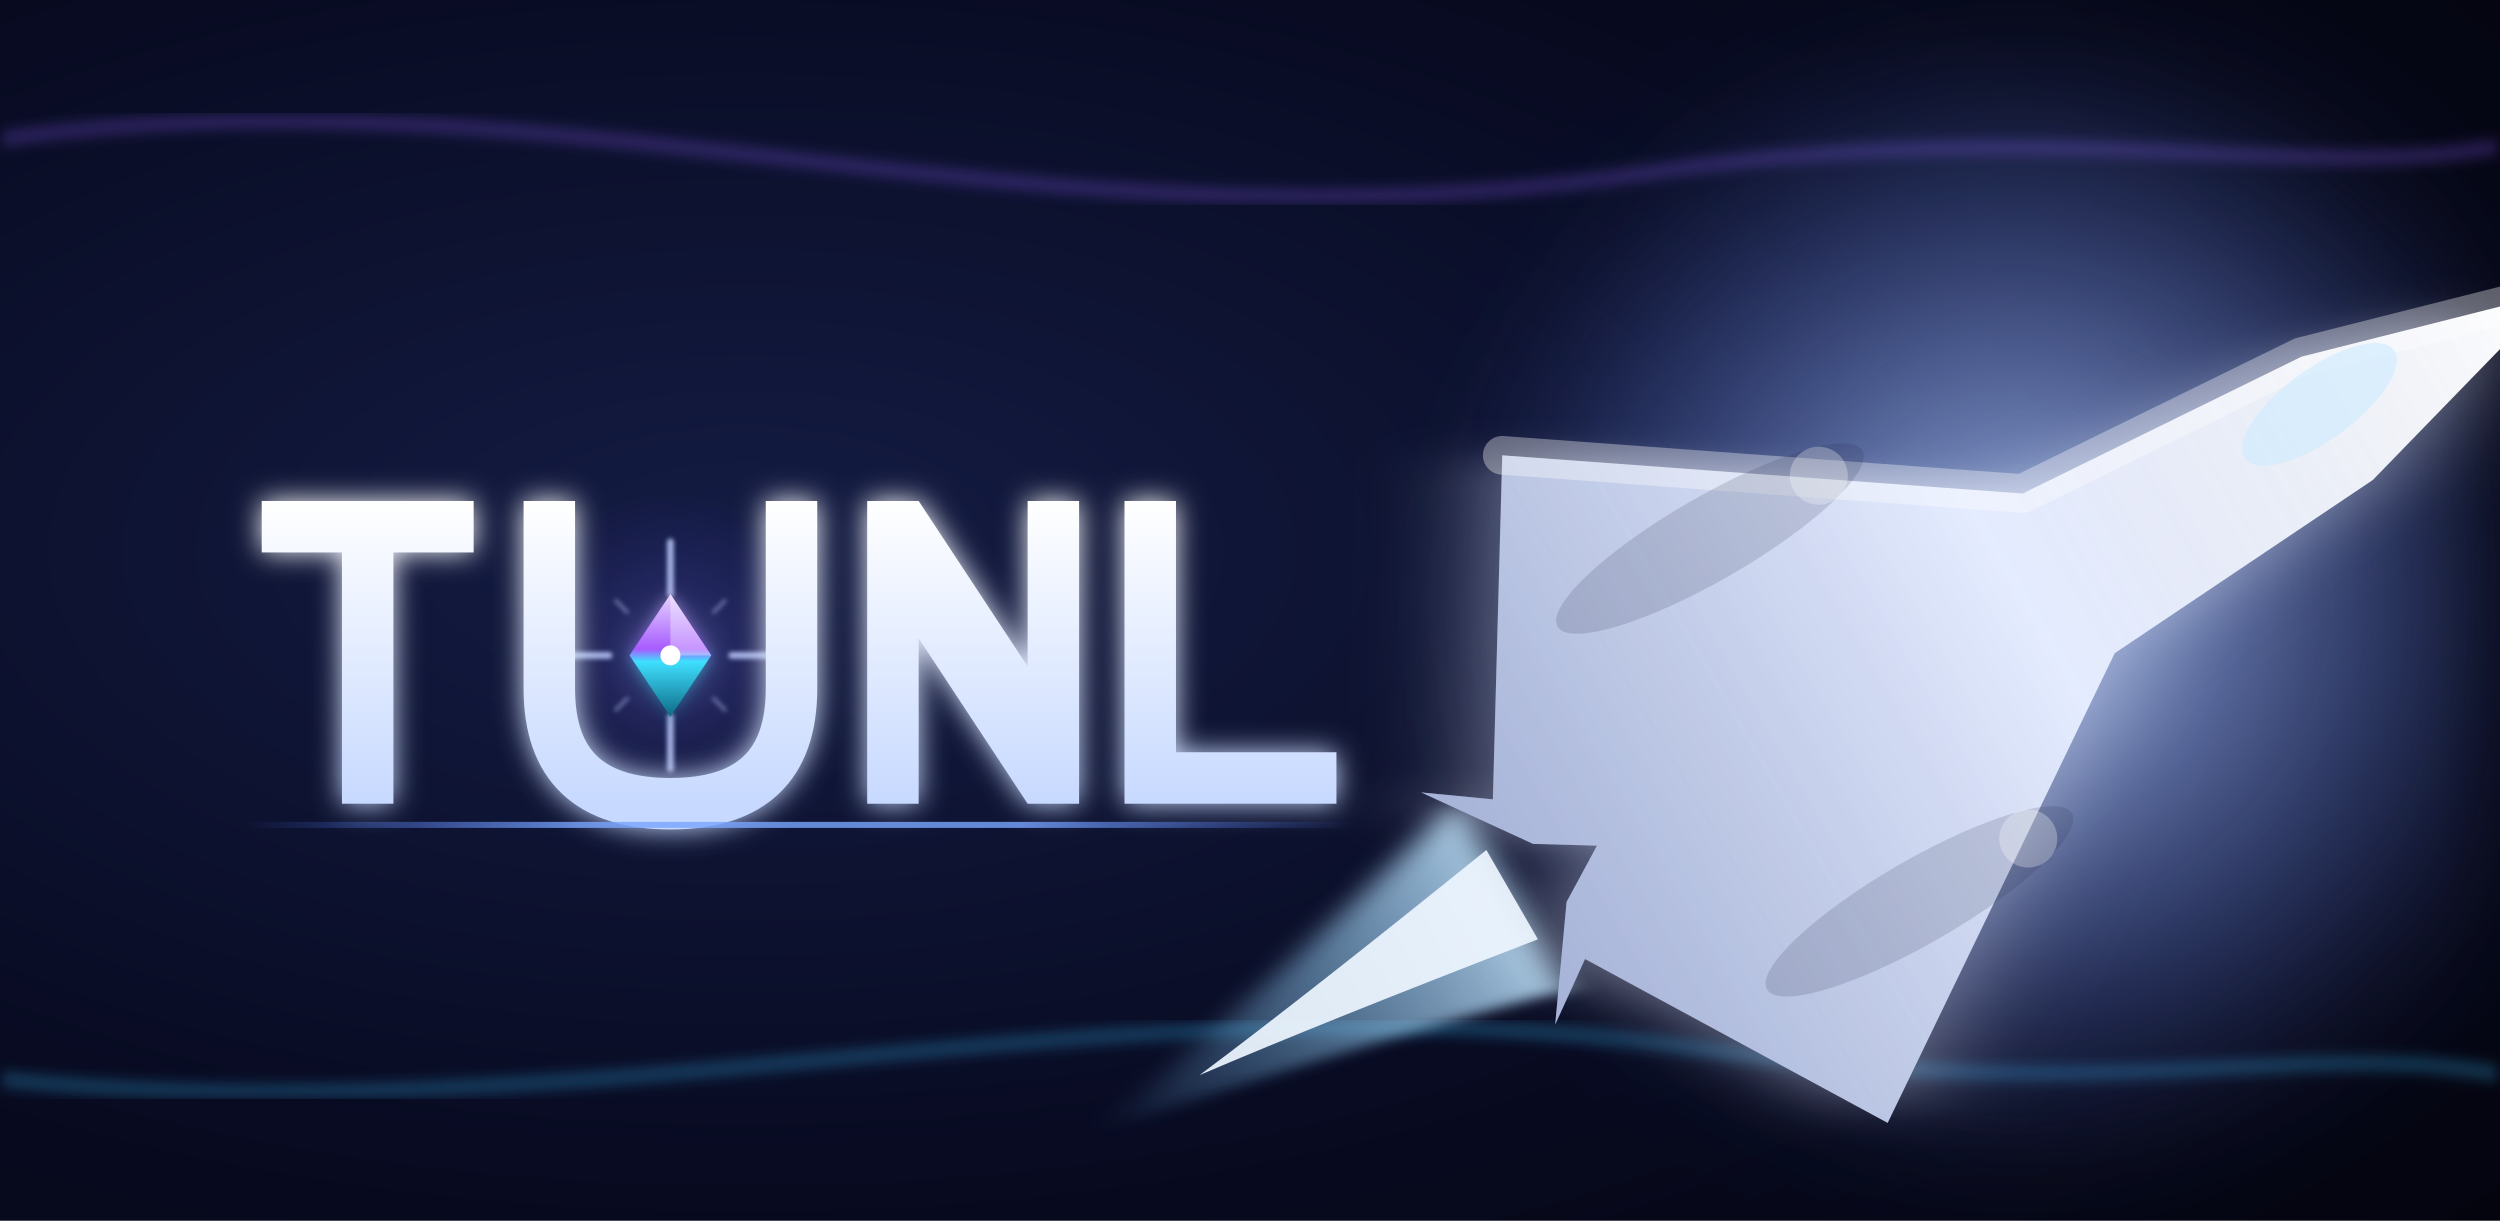
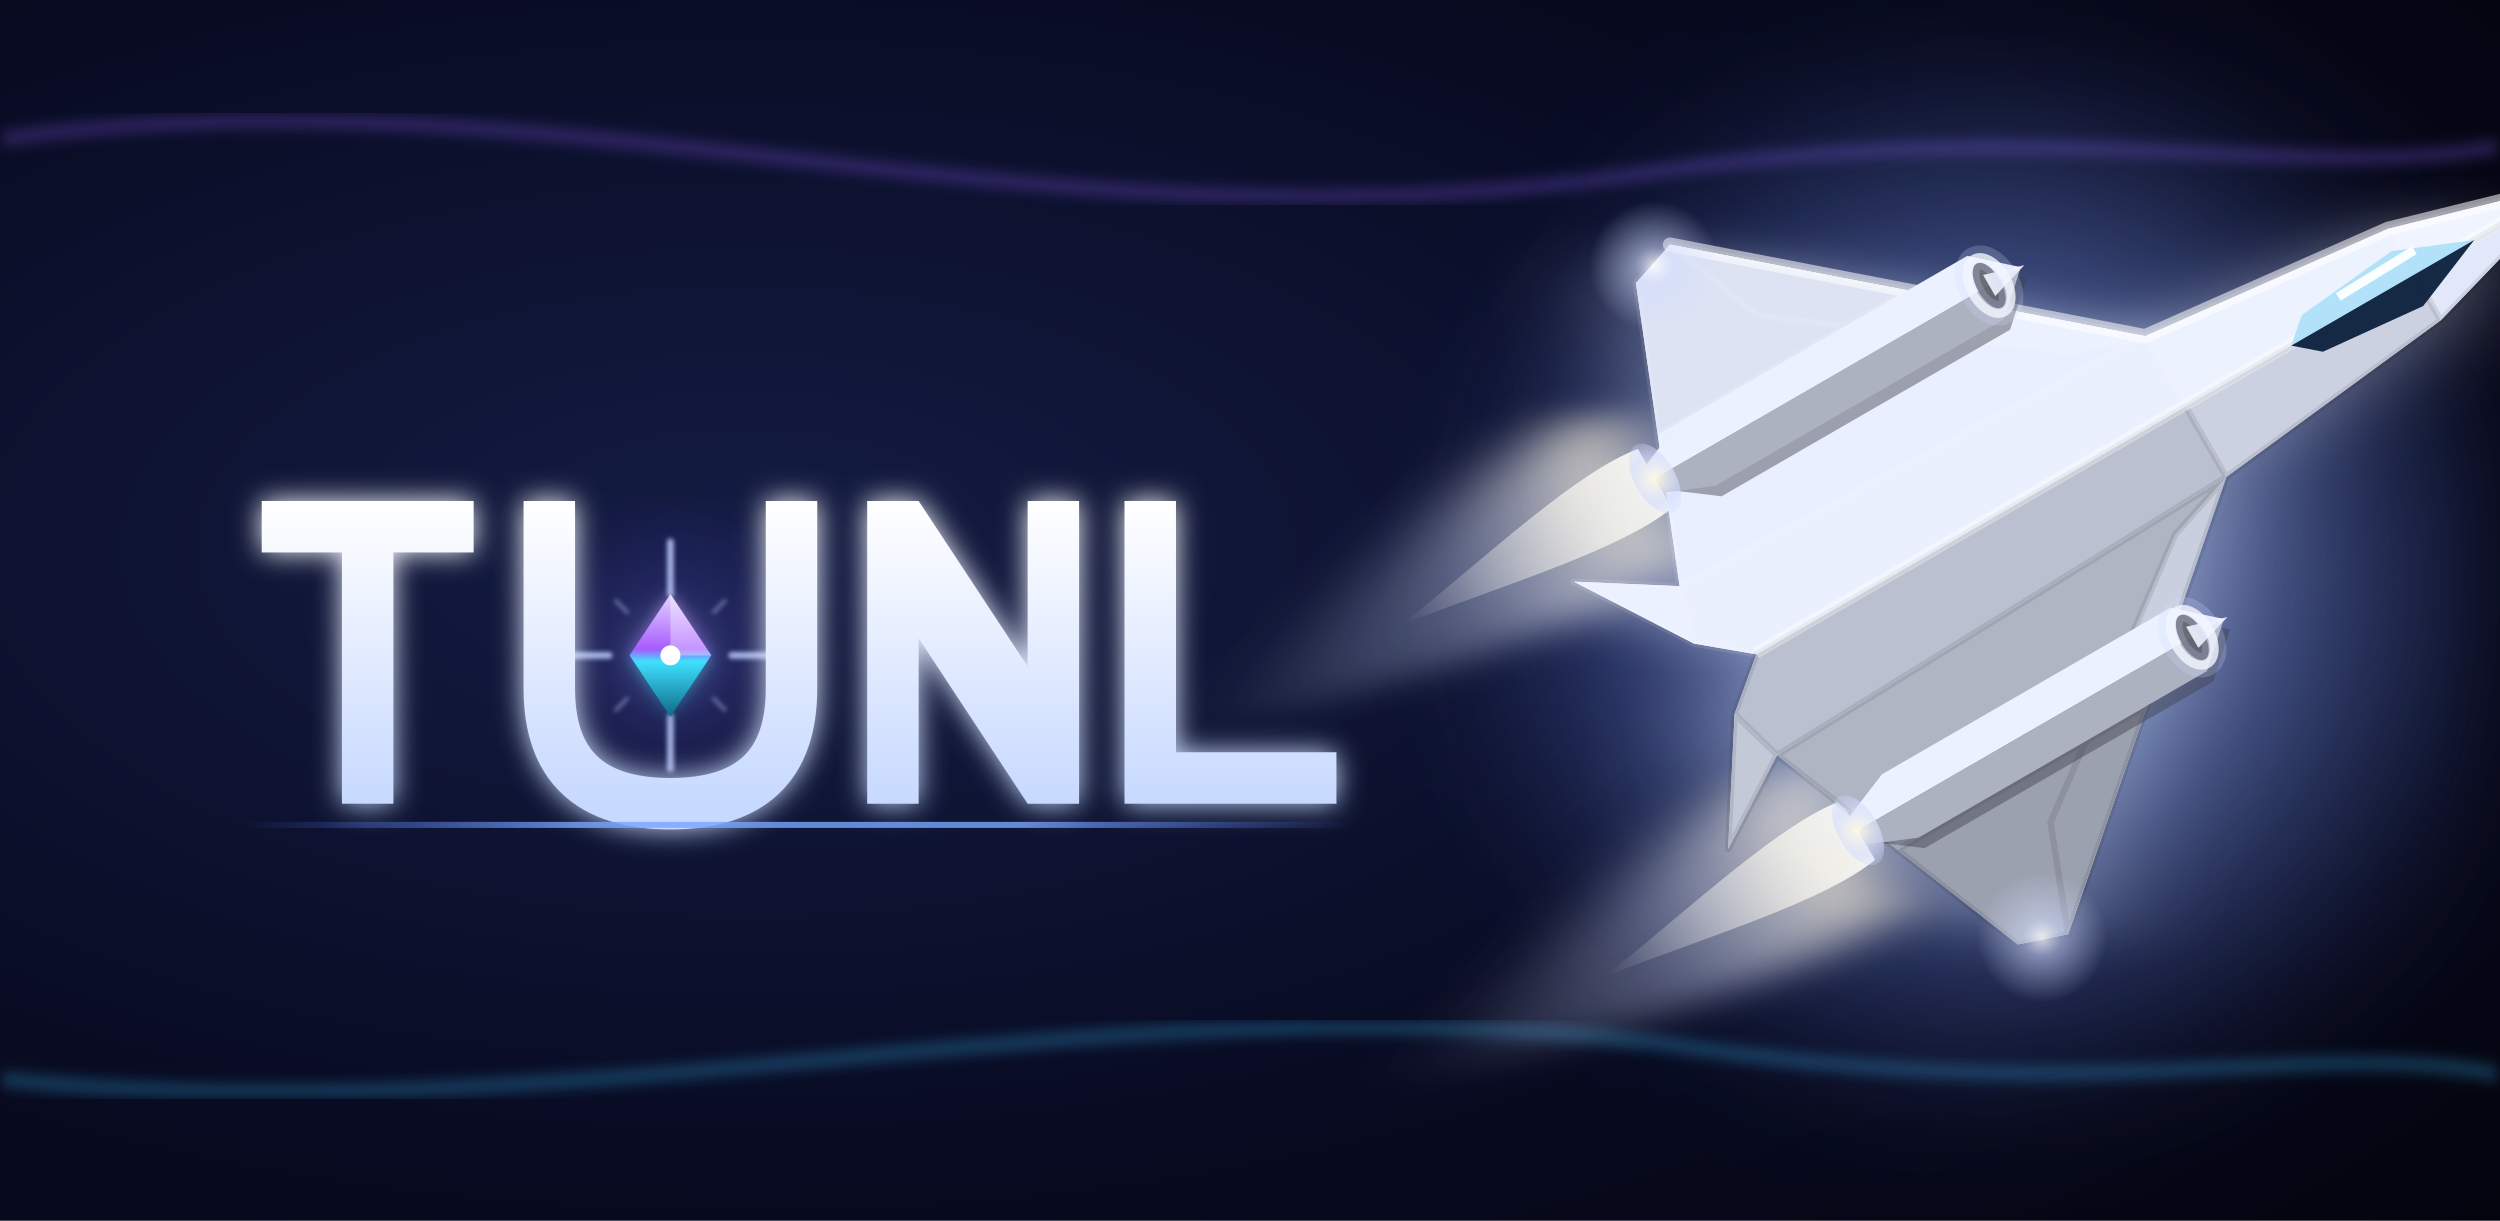
<svg xmlns="http://www.w3.org/2000/svg" width="1024" height="500" viewBox="0 0 1024 500">
  <defs>
    <radialGradient id="bgGrd" cx="30%" cy="45%" r="90%">
      <stop offset="0%" stop-color="#141c44" />
      <stop offset="55%" stop-color="#080b22" />
      <stop offset="100%" stop-color="#04040e" />
    </radialGradient>
    <linearGradient id="purpleGrd" x1="0" y1="0" x2="1" y2="0">
      <stop offset="0%" stop-color="#7a3ce0" />
      <stop offset="50%" stop-color="#a75bff" />
      <stop offset="100%" stop-color="#7a3ce0" />
    </linearGradient>
    <linearGradient id="cyanGrd" x1="0" y1="0" x2="1" y2="0">
      <stop offset="0%" stop-color="#1aa8d6" />
      <stop offset="50%" stop-color="#3fe0ff" />
      <stop offset="100%" stop-color="#1aa8d6" />
    </linearGradient>
    <radialGradient id="coreGrd" cx="50%" cy="50%" r="50%">
      <stop offset="0%" stop-color="#ffffff" />
      <stop offset="40%" stop-color="#d7e8ff" />
      <stop offset="100%" stop-color="#6f9cff" stop-opacity="0" />
    </radialGradient>
    <radialGradient id="coreHalo" cx="50%" cy="50%" r="50%">
      <stop offset="0%" stop-color="#bcd4ff" stop-opacity="0.9" />
      <stop offset="100%" stop-color="#5b7fff" stop-opacity="0" />
    </radialGradient>
    <linearGradient id="shipGrd" x1="0" y1="0" x2="1" y2="0">
      <stop offset="0%" stop-color="#c9d8ff" />
      <stop offset="100%" stop-color="#ffffff" />
    </linearGradient>
    <linearGradient id="shipShadeFG" x1="1" y1="0" x2="0" y2="0">
      <stop offset="0%" stop-color="#ffffff" stop-opacity="0.12" />
      <stop offset="50%" stop-color="#000000" stop-opacity="0" />
      <stop offset="100%" stop-color="#1a1f3a" stop-opacity="0.20" />
    </linearGradient>
    <linearGradient id="jetGrdFG" x1="0" y1="0" x2="1" y2="0">
      <stop offset="0%" stop-color="#6cc4ff" stop-opacity="0" />
      <stop offset="100%" stop-color="#c2e6ff" stop-opacity="0.85" />
    </linearGradient>
    <filter id="soft">
      <feGaussianBlur stdDeviation="10" />
    </filter>
    <filter id="soft2">
      <feGaussianBlur stdDeviation="4" />
    </filter>
    <filter id="wglow">
      <feGaussianBlur stdDeviation="3" />
    </filter>
    <filter id="blur0" x="-50%" y="-50%" width="200%" height="200%">
      <feGaussianBlur stdDeviation="22" />
    </filter>
    <filter id="blur1" x="-50%" y="-50%" width="200%" height="200%">
      <feGaussianBlur stdDeviation="16" />
    </filter>
    <filter id="coreBlur" x="-100%" y="-100%" width="300%" height="300%">
      <feGaussianBlur stdDeviation="26" />
    </filter>
    <filter id="coreBlurTight" x="-100%" y="-100%" width="300%" height="300%">
      <feGaussianBlur stdDeviation="6" />
    </filter>
    <filter id="trailBlur" x="-100%" y="-100%" width="300%" height="300%">
      <feGaussianBlur stdDeviation="9" />
    </filter>
    <filter id="shipGlow" x="-200%" y="-200%" width="500%" height="500%">
      <feGaussianBlur stdDeviation="14" />
    </filter>
    <filter id="flameBlur" x="-100%" y="-100%" width="300%" height="300%">
      <feGaussianBlur stdDeviation="4" />
    </filter>
    <filter id="abGlow" x="-150%" y="-150%" width="400%" height="400%">
      <feGaussianBlur stdDeviation="11" />
    </filter>
  </defs>
  <rect width="1024" height="500" fill="url(#bgGrd)" />
  <path d="M -20,60 C 220,20 420,110 680,70 C 860,45 960,80 1044,55" fill="none" stroke="#8b5cf6" stroke-width="3" opacity="0.55" filter="url(#wglow)" />
  <path d="M -20,440 C 240,470 460,395 700,430 C 880,455 960,420 1044,445" fill="none" stroke="#38bdf8" stroke-width="3" opacity="0.55" filter="url(#wglow)" />
-   <circle cx="826" cy="246" r="230" fill="url(#coreHalo)" filter="url(#coreBlur)" />
-   <g transform="translate(828,246) rotate(-30) scale(1.32) translate(-32.5,0)">
-     <path d="M -150 -34 Q -235 -11 -300 0 Q -235 11 -150 34 Z" fill="url(#jetGrdFG)" filter="url(#flameBlur)" />
-     <path d="M -150 -16 Q -220 -5 -262 0 Q -220 5 -150 16 Z" fill="#eef6ff" opacity="0.92" />
-     <path d="M 223.6 0 L 145.6 -22.1 L 49.4 -28.6 L -84.5 -119.6 L -140.4 -28.6 L -158.6 -41.6 L -136.5 -10.4 L -119.6 0 L -136.5 10.4 L -158.6 41.6 L -140.4 28.6 L -84.5 119.6 L 49.4 28.6 L 145.6 22.1 Z" fill="#e8eeff" opacity="0.5" filter="url(#shipGlow)" />
-     <path d="M 223.6 0 L 145.6 -22.1 L 49.4 -28.6 L -84.5 -119.6 L -140.4 -28.6 L -158.6 -41.6 L -136.5 -10.4 L -119.6 0 L -136.5 10.4 L -158.6 41.6 L -140.4 28.6 L -84.5 119.6 L 49.4 28.6 L 145.6 22.1 Z" fill="url(#shipGrd)" />
-     <path d="M 223.6 0 L 145.6 -22.1 L 49.4 -28.6 L -84.5 -119.6 L -140.4 -28.6 L -158.6 -41.6 L -136.5 -10.4 L -119.6 0 L -136.5 10.4 L -158.6 41.6 L -140.4 28.6 L -84.5 119.6 L 49.4 28.6 L 145.6 22.1 Z" fill="url(#shipShadeFG)" />
-     <path d="M 223.6 0 L 145.6 -22.1 L 49.4 -28.6 L -84.5 -119.6" fill="none" stroke="#ffffff" stroke-opacity="0.34" stroke-width="12" stroke-linejoin="round" stroke-linecap="round" />
-     <ellipse cx="-41.6" cy="-65" rx="54.6" ry="13" fill="#20264a" fill-opacity="0.16" />
-     <ellipse cx="-41.6" cy="65" rx="54.6" ry="13" fill="#20264a" fill-opacity="0.16" />
-     <circle cx="-2.6" cy="-65" r="9" fill="#ffffff" fill-opacity="0.28" />
-     <circle cx="-2.6" cy="65" r="9" fill="#ffffff" fill-opacity="0.28" />
-     <ellipse cx="143" cy="-6.5" rx="28.6" ry="11.05" transform="rotate(-6 143 -6.5)" fill="#cdebff" fill-opacity="0.6" />
+   <circle cx="815" cy="238" r="225" fill="url(#coreHalo)" filter="url(#coreBlur)" />
+   <g transform="translate(865,184) rotate(-30) scale(1.28) translate(-11.7,0)">
+     <defs>
+       <filter id="fgHalo" x="-60%" y="-60%" width="220%" height="220%">
+         <feGaussianBlur stdDeviation="16" />
+       </filter>
+       <filter id="fgJet" x="-60%" y="-60%" width="220%" height="220%">
+         <feGaussianBlur stdDeviation="9.75" />
+       </filter>
+       <linearGradient id="fgJetGrd" gradientUnits="userSpaceOnUse" x1="-288.6" y1="0" x2="-119.6" y2="0">
+         <stop offset="0%" stop-color="rgb(210,220,255)" stop-opacity="0" />
+         <stop offset="55%" stop-color="rgb(210,220,255)" stop-opacity="0.34" />
+         <stop offset="100%" stop-color="#fff5d7" stop-opacity="0.85" />
+       </linearGradient>
+       <linearGradient id="fgJetCore" gradientUnits="userSpaceOnUse" x1="-212.55" y1="0" x2="-119.6" y2="0">
+         <stop offset="0%" stop-color="#ffffff" stop-opacity="0" />
+         <stop offset="60%" stop-color="#fdfbf2" stop-opacity="0.55" />
+         <stop offset="100%" stop-color="#fffdf4" stop-opacity="0.95" />
+       </linearGradient>
+       <radialGradient id="fgNozT" gradientUnits="userSpaceOnUse" cx="-119.6" cy="-65" r="15.6">
+         <stop offset="0%" stop-color="#fffae1" stop-opacity="0.95" />
+         <stop offset="50%" stop-color="rgb(210,220,255)" stop-opacity="0.6" />
+         <stop offset="100%" stop-color="rgb(210,220,255)" stop-opacity="0" />
+       </radialGradient>
+       <radialGradient id="fgStrbT" gradientUnits="userSpaceOnUse" cx="-85.8" cy="-124.15" r="20.8">
+         <stop offset="0%" stop-color="#ffffff" stop-opacity="0.8" />
+         <stop offset="30%" stop-color="rgb(210,220,255)" stop-opacity="0.5" />
+         <stop offset="100%" stop-color="rgb(210,220,255)" stop-opacity="0" />
+       </radialGradient>
+       <radialGradient id="fgNozB" gradientUnits="userSpaceOnUse" cx="-119.6" cy="65" r="15.6">
+         <stop offset="0%" stop-color="#fffae1" stop-opacity="0.95" />
+         <stop offset="50%" stop-color="rgb(210,220,255)" stop-opacity="0.6" />
+         <stop offset="100%" stop-color="rgb(210,220,255)" stop-opacity="0" />
+       </radialGradient>
+       <radialGradient id="fgStrbB" gradientUnits="userSpaceOnUse" cx="-85.8" cy="124.15" r="20.8">
+         <stop offset="0%" stop-color="#ffffff" stop-opacity="0.8" />
+         <stop offset="30%" stop-color="rgb(210,220,255)" stop-opacity="0.5" />
+         <stop offset="100%" stop-color="rgb(210,220,255)" stop-opacity="0" />
+       </radialGradient>
+     </defs>
+     <path d="M -119.6 -92.3 C -156.78 -100.49 -221 -80.02 -288.6 -65 C -221 -49.98 -156.78 -29.51 -119.6 -37.7 Z" fill="url(#fgJetGrd)" filter="url(#fgJet)" />
+     <path d="M -119.6 -75.92 C -140.05 -79.2 -175.37 -71.01 -212.55 -65 C -175.37 -58.99 -140.05 -50.8 -119.6 -54.08 Z" fill="url(#fgJetCore)" />
+     <path d="M -119.6 37.7 C -156.78 29.51 -221 49.98 -288.6 65 C -221 80.02 -156.78 100.49 -119.6 92.3 Z" fill="url(#fgJetGrd)" filter="url(#fgJet)" />
+     <path d="M -119.6 54.08 C -140.05 50.8 -175.37 58.99 -212.55 65 C -175.37 71.01 -140.05 79.2 -119.6 75.92 Z" fill="url(#fgJetCore)" />
+     <path d="M 182 0 L 123.5 -16.9 L 39 -26 L -78 -127.4 L -93.6 -122.2 L -130 -31.2 L -158.6 -49.4 L -135.2 -13 L -119.6 0 L -135.2 13 L -158.6 49.4 L -130 31.2 L -93.6 122.2 L -78 127.4 L 39 26 L 123.5 16.9 Z" fill="#e0e8ff" opacity="0.44" filter="url(#fgHalo)" />
+     <path d="M 182 0 L 123.5 -16.9 L 39 -26 L -78 -127.4 L -93.6 -122.2 L -130 -31.2 L -158.6 -49.4 L -135.2 -13 L -119.6 0 L -135.2 13 L -158.6 49.4 L -130 31.2 L -93.6 122.2 L -78 127.4 L 39 26 L 123.5 16.9 Z" fill="#e8eeff" />
+     <g>
+       <path d="M 182 0 L 123.5 -16.9 L 123.5 0 Z" fill="#eff4ff" />
+       <path d="M 123.5 0 L 123.5 -16.9 L 39 -26 L 39 0 Z" fill="#edf2ff" />
+       <path d="M 39 0 L 39 -26 L -130 -31.2 L -135.2 -13 L -119.6 0 Z" fill="#ebf0ff" />
+       <path d="M 39 -26 L -19.5 -76.7 L -111.8 -76.7 L -130 -31.2 Z" fill="#e9efff" />
+       <path d="M 39 -26 L -78 -127.4 L -65 -93.6 L 15.6 -33.8 Z" fill="#ecf1ff" />
+       <path d="M -19.5 -76.7 L -78 -127.4 L -93.6 -122.2 L -111.8 -76.7 Z" fill="#dde3f3" />
+       <path d="M -130 -31.2 L -158.6 -49.4 L -135.2 -13 Z" fill="#ecf1ff" />
+       <path d="M 182 0 L 123.5 -16.9 L 123.5 0 Z M 123.5 0 L 123.5 -16.9 L 39 -26 L 39 0 Z M 39 0 L 39 -26 L -130 -31.2 L -135.2 -13 L -119.6 0 Z M 39 -26 L -19.5 -76.7 L -111.8 -76.7 L -130 -31.2 Z M 39 -26 L -78 -127.4 L -65 -93.6 L 15.6 -33.8 Z M -19.5 -76.7 L -78 -127.4 L -93.6 -122.2 L -111.8 -76.7 Z M -130 -31.2 L -158.6 -49.4 L -135.2 -13 Z" fill="none" stroke="#ffffff" stroke-opacity="0.1" stroke-width="2.08" stroke-linejoin="round" />
+     </g>
+     <g>
+       <path d="M 182 0 L 123.5 16.9 L 123.5 0 Z" fill="#e2e8f9" />
+       <path d="M 123.5 0 L 123.5 16.9 L 39 26 L 39 0 Z" fill="#ccd1e1" />
+       <path d="M 39 0 L 39 26 L -130 31.2 L -135.2 13 L -119.6 0 Z" fill="#bbc0d0" />
+       <path d="M 39 26 L -19.5 76.7 L -111.8 76.7 L -130 31.2 Z" fill="#b0b5c4" />
+       <path d="M 39 26 L -78 127.4 L -65 93.6 L 15.6 33.8 Z" fill="#c9cfde" />
+       <path d="M -19.5 76.7 L -78 127.4 L -93.6 122.2 L -111.8 76.7 Z" fill="#9ca1af" />
+       <path d="M -130 31.2 L -158.6 49.4 L -135.2 13 Z" fill="#c4c9d8" />
+       <path d="M 182 0 L 123.5 16.9 L 123.5 0 Z M 123.5 0 L 123.5 16.9 L 39 26 L 39 0 Z M 39 0 L 39 26 L -130 31.2 L -135.2 13 L -119.6 0 Z M 39 26 L -19.5 76.7 L -111.8 76.7 L -130 31.2 Z M 39 26 L -78 127.4 L -65 93.6 L 15.6 33.8 Z M -19.5 76.7 L -78 127.4 L -93.6 122.2 L -111.8 76.7 Z M -130 31.2 L -158.6 49.4 L -135.2 13 Z" fill="none" stroke="#000000" stroke-opacity="0.09" stroke-width="2.08" stroke-linejoin="round" />
+     </g>
+     <path d="M 182 -0.52 L -119.6 -0.52" fill="none" stroke="#ffffff" stroke-opacity="0.42" stroke-width="3.64" />
+     <path d="M 182 0 L 123.5 -16.9 L 39 -26 L -78 -127.4" fill="none" stroke="#ffffff" stroke-opacity="0.55" stroke-width="4.55" stroke-linecap="round" stroke-linejoin="round" />
+     <path d="M 15.6 -61.1 L 2.6 -72.8 L -104 -72.8 L -119.6 -61.1 L -104 -49.4 L 2.6 -49.4 Z" fill="#3f424c" fill-opacity="0.45" />
+     <path d="M 15.6 -65 L 2.6 -76.7 L -104 -76.7 L -119.6 -70.27 L -119.6 -65 Z" fill="#ecf1ff" />
+     <path d="M 15.6 -65 L 2.6 -53.3 L -104 -53.3 L -119.6 -59.73 L -119.6 -65 Z" fill="#adb2c1" />
+     <ellipse cx="3.9" cy="-65" rx="3.9" ry="8.06" fill="#5c5f6b" fill-opacity="0.9" />
+     <path d="M 16.9 -65 L 3.9 -68.9 L 3.9 -61.1 Z" fill="#f0f4ff" fill-opacity="0.9" />
+     <ellipse cx="-119.6" cy="-65" rx="6.5" ry="12.35" fill="url(#fgNozT)" />
+     <ellipse cx="3.9" cy="-65" rx="5.85" ry="9.75" fill="none" stroke="rgb(210,220,255)" stroke-opacity="0.22" stroke-width="7.8" />
+     <ellipse cx="3.9" cy="-65" rx="5.85" ry="9.75" fill="none" stroke="#f2f6ff" stroke-opacity="0.8" stroke-width="2.86" />
+     <path d="M 15.6 68.9 L 2.6 57.2 L -104 57.2 L -119.6 68.9 L -104 80.6 L 2.6 80.6 Z" fill="#3f424c" fill-opacity="0.45" />
+     <path d="M 15.6 65 L 2.6 53.3 L -104 53.3 L -119.6 59.73 L -119.6 65 Z" fill="#ecf1ff" />
+     <path d="M 15.6 65 L 2.6 76.7 L -104 76.7 L -119.6 70.27 L -119.6 65 Z" fill="#adb2c1" />
+     <ellipse cx="3.9" cy="65" rx="3.9" ry="8.06" fill="#5c5f6b" fill-opacity="0.9" />
+     <path d="M 16.9 65 L 3.9 61.1 L 3.9 68.9 Z" fill="#f0f4ff" fill-opacity="0.9" />
+     <ellipse cx="-119.6" cy="65" rx="6.5" ry="12.35" fill="url(#fgNozB)" />
+     <ellipse cx="3.9" cy="65" rx="5.85" ry="9.75" fill="none" stroke="rgb(210,220,255)" stroke-opacity="0.22" stroke-width="7.8" />
+     <ellipse cx="3.9" cy="65" rx="5.85" ry="9.75" fill="none" stroke="#f2f6ff" stroke-opacity="0.8" stroke-width="2.86" />
+     <path d="M 145.6 0 L 120.9 -10.14 L 85.8 -6.76 L 78 0 Z" fill="#afe1fa" fill-opacity="0.97" />
+     <path d="M 145.6 0 L 78 0 L 85.8 6.76 L 120.9 10.14 Z" fill="#0e223e" fill-opacity="0.96" />
+     <path d="M 127.4 -6.76 L 98.8 -5.98" fill="none" stroke="#ffffff" stroke-opacity="0.95" stroke-width="2.86" />
+     <circle cx="-85.8" cy="-124.15" r="20.8" fill="url(#fgStrbT)" />
+     <circle cx="-85.8" cy="124.15" r="20.8" fill="url(#fgStrbB)" />
  </g>
  <g transform="translate(70,168) scale(0.62)">
    <defs>
      <linearGradient id="fw_purpleGrd" x1="0" y1="0" x2="1" y2="0">
        <stop offset="0%" stop-color="#7a3ce0" />
        <stop offset="50%" stop-color="#a75bff" />
        <stop offset="100%" stop-color="#7a3ce0" />
      </linearGradient>
      <linearGradient id="fw_cyanGrd" x1="0" y1="0" x2="1" y2="0">
        <stop offset="0%" stop-color="#1aa8d6" />
        <stop offset="50%" stop-color="#3fe0ff" />
        <stop offset="100%" stop-color="#1aa8d6" />
      </linearGradient>
      <linearGradient id="fw_letterGrd" x1="0" y1="0" x2="0" y2="1">
        <stop offset="0%" stop-color="#ffffff" />
        <stop offset="100%" stop-color="#c7d9ff" />
      </linearGradient>
      <radialGradient id="fw_gemAura" cx="50%" cy="50%" r="50%">
        <stop offset="0%" stop-color="#aabeff" stop-opacity="0.40" />
        <stop offset="40%" stop-color="#786eff" stop-opacity="0.16" />
        <stop offset="100%" stop-color="#5040dc" stop-opacity="0" />
      </radialGradient>
      <linearGradient id="fw_gemGrd" x1="0" y1="0" x2="0" y2="1">
        <stop offset="0%" stop-color="#e5d4ff" />
        <stop offset="45%" stop-color="#a75bff" />
        <stop offset="55%" stop-color="#3fe0ff" />
        <stop offset="100%" stop-color="#0d6a86" />
      </linearGradient>
      <linearGradient id="fw_ulGrd" x1="0" y1="0" x2="1" y2="0">
        <stop offset="0%" stop-color="#5078ff" stop-opacity="0" />
        <stop offset="30%" stop-color="#78a5ff" stop-opacity="0.80" />
        <stop offset="70%" stop-color="#78a5ff" stop-opacity="0.80" />
        <stop offset="100%" stop-color="#5078ff" stop-opacity="0" />
      </linearGradient>
      <filter id="fw_gemGlow" x="-150%" y="-150%" width="400%" height="400%">
        <feGaussianBlur stdDeviation="5" />
      </filter>
      <filter id="fw_sparkGlow" x="-150%" y="-150%" width="400%" height="400%">
        <feGaussianBlur stdDeviation="1.4" />
      </filter>
      <filter id="fw_letterGlow" x="-60%" y="-60%" width="220%" height="220%">
        <feGaussianBlur stdDeviation="9" result="b" />
        <feMerge>
          <feMergeNode in="b" />
          <feMergeNode in="SourceGraphic" />
        </feMerge>
      </filter>
      <clipPath id="fw_uclip">
        <path d="M 190 -4 L 190 124 Q 190 200 270 200 Q 350 200 350 124 L 350 -4 L 350 -44 L 190 -44 Z" />
      </clipPath>
    </defs>
    <g transform="translate(60,60)">
      <g filter="url(#fw_letterGlow)">
        <path d="M0,0 H140 V34 H87 V200 H53 V34 H0 Z" fill="url(#fw_letterGrd)" />
        <path d="M400,0 L434,0 L540,160.9 L540,200 L506,200 L400,39.1 Z M400,0 L434,0 L434,200 L400,200 Z M506,0 L540,0 L540,200 L506,200 Z" fill="url(#fw_letterGrd)" />
        <path d="M570,0 H604 V166 H710 V200 H570 Z" fill="url(#fw_letterGrd)" />
      </g>
      <g clip-path="url(#fw_uclip)">
        <circle cx="270" cy="102" r="108" fill="url(#fw_gemAura)" />
        <g transform="translate(270,102)" filter="url(#fw_sparkGlow)">
          <path d="M 0,-40.5 L 0,-75 M 40.5,0 L 75,0 M 0,40.5 L 0,75 M -40.5,0 L -75,0" fill="none" stroke="#becdff" stroke-width="4.4" stroke-linecap="round" opacity="0.85" />
          <path d="M 28.6,-28.6 L 36,-36 M 28.6,28.6 L 36,36 M -28.6,28.6 L -36,36 M -28.6,-28.6 L -36,-36" fill="none" stroke="#becdff" stroke-width="2.6" stroke-linecap="round" opacity="0.40" />
        </g>
        <g transform="translate(270,102)">
          <path d="M 0,-40.5 L 27,0 L 0,40.5 L -27,0 Z" fill="url(#fw_gemGrd)" opacity="0.6" filter="url(#fw_gemGlow)" />
          <path d="M 0,-40.5 L 27,0 L 0,40.5 L -27,0 Z" fill="url(#fw_gemGrd)" />
          <path d="M 0,-40.5 L 27,0 L 0,0 Z" fill="#ffffff" opacity="0.35" />
          <circle cx="0" cy="0" r="6.6" fill="#ffffff" />
        </g>
      </g>
      <path d="M 190 0 L 190 124 Q 190 200 270 200 Q 350 200 350 124 L 350 0" fill="none" stroke="url(#fw_letterGrd)" stroke-width="34" stroke-linecap="butt" stroke-linejoin="round" filter="url(#fw_letterGlow)" />
      <rect x="-10" y="212" width="730" height="4" fill="url(#fw_ulGrd)" />
    </g>
  </g>
</svg>
